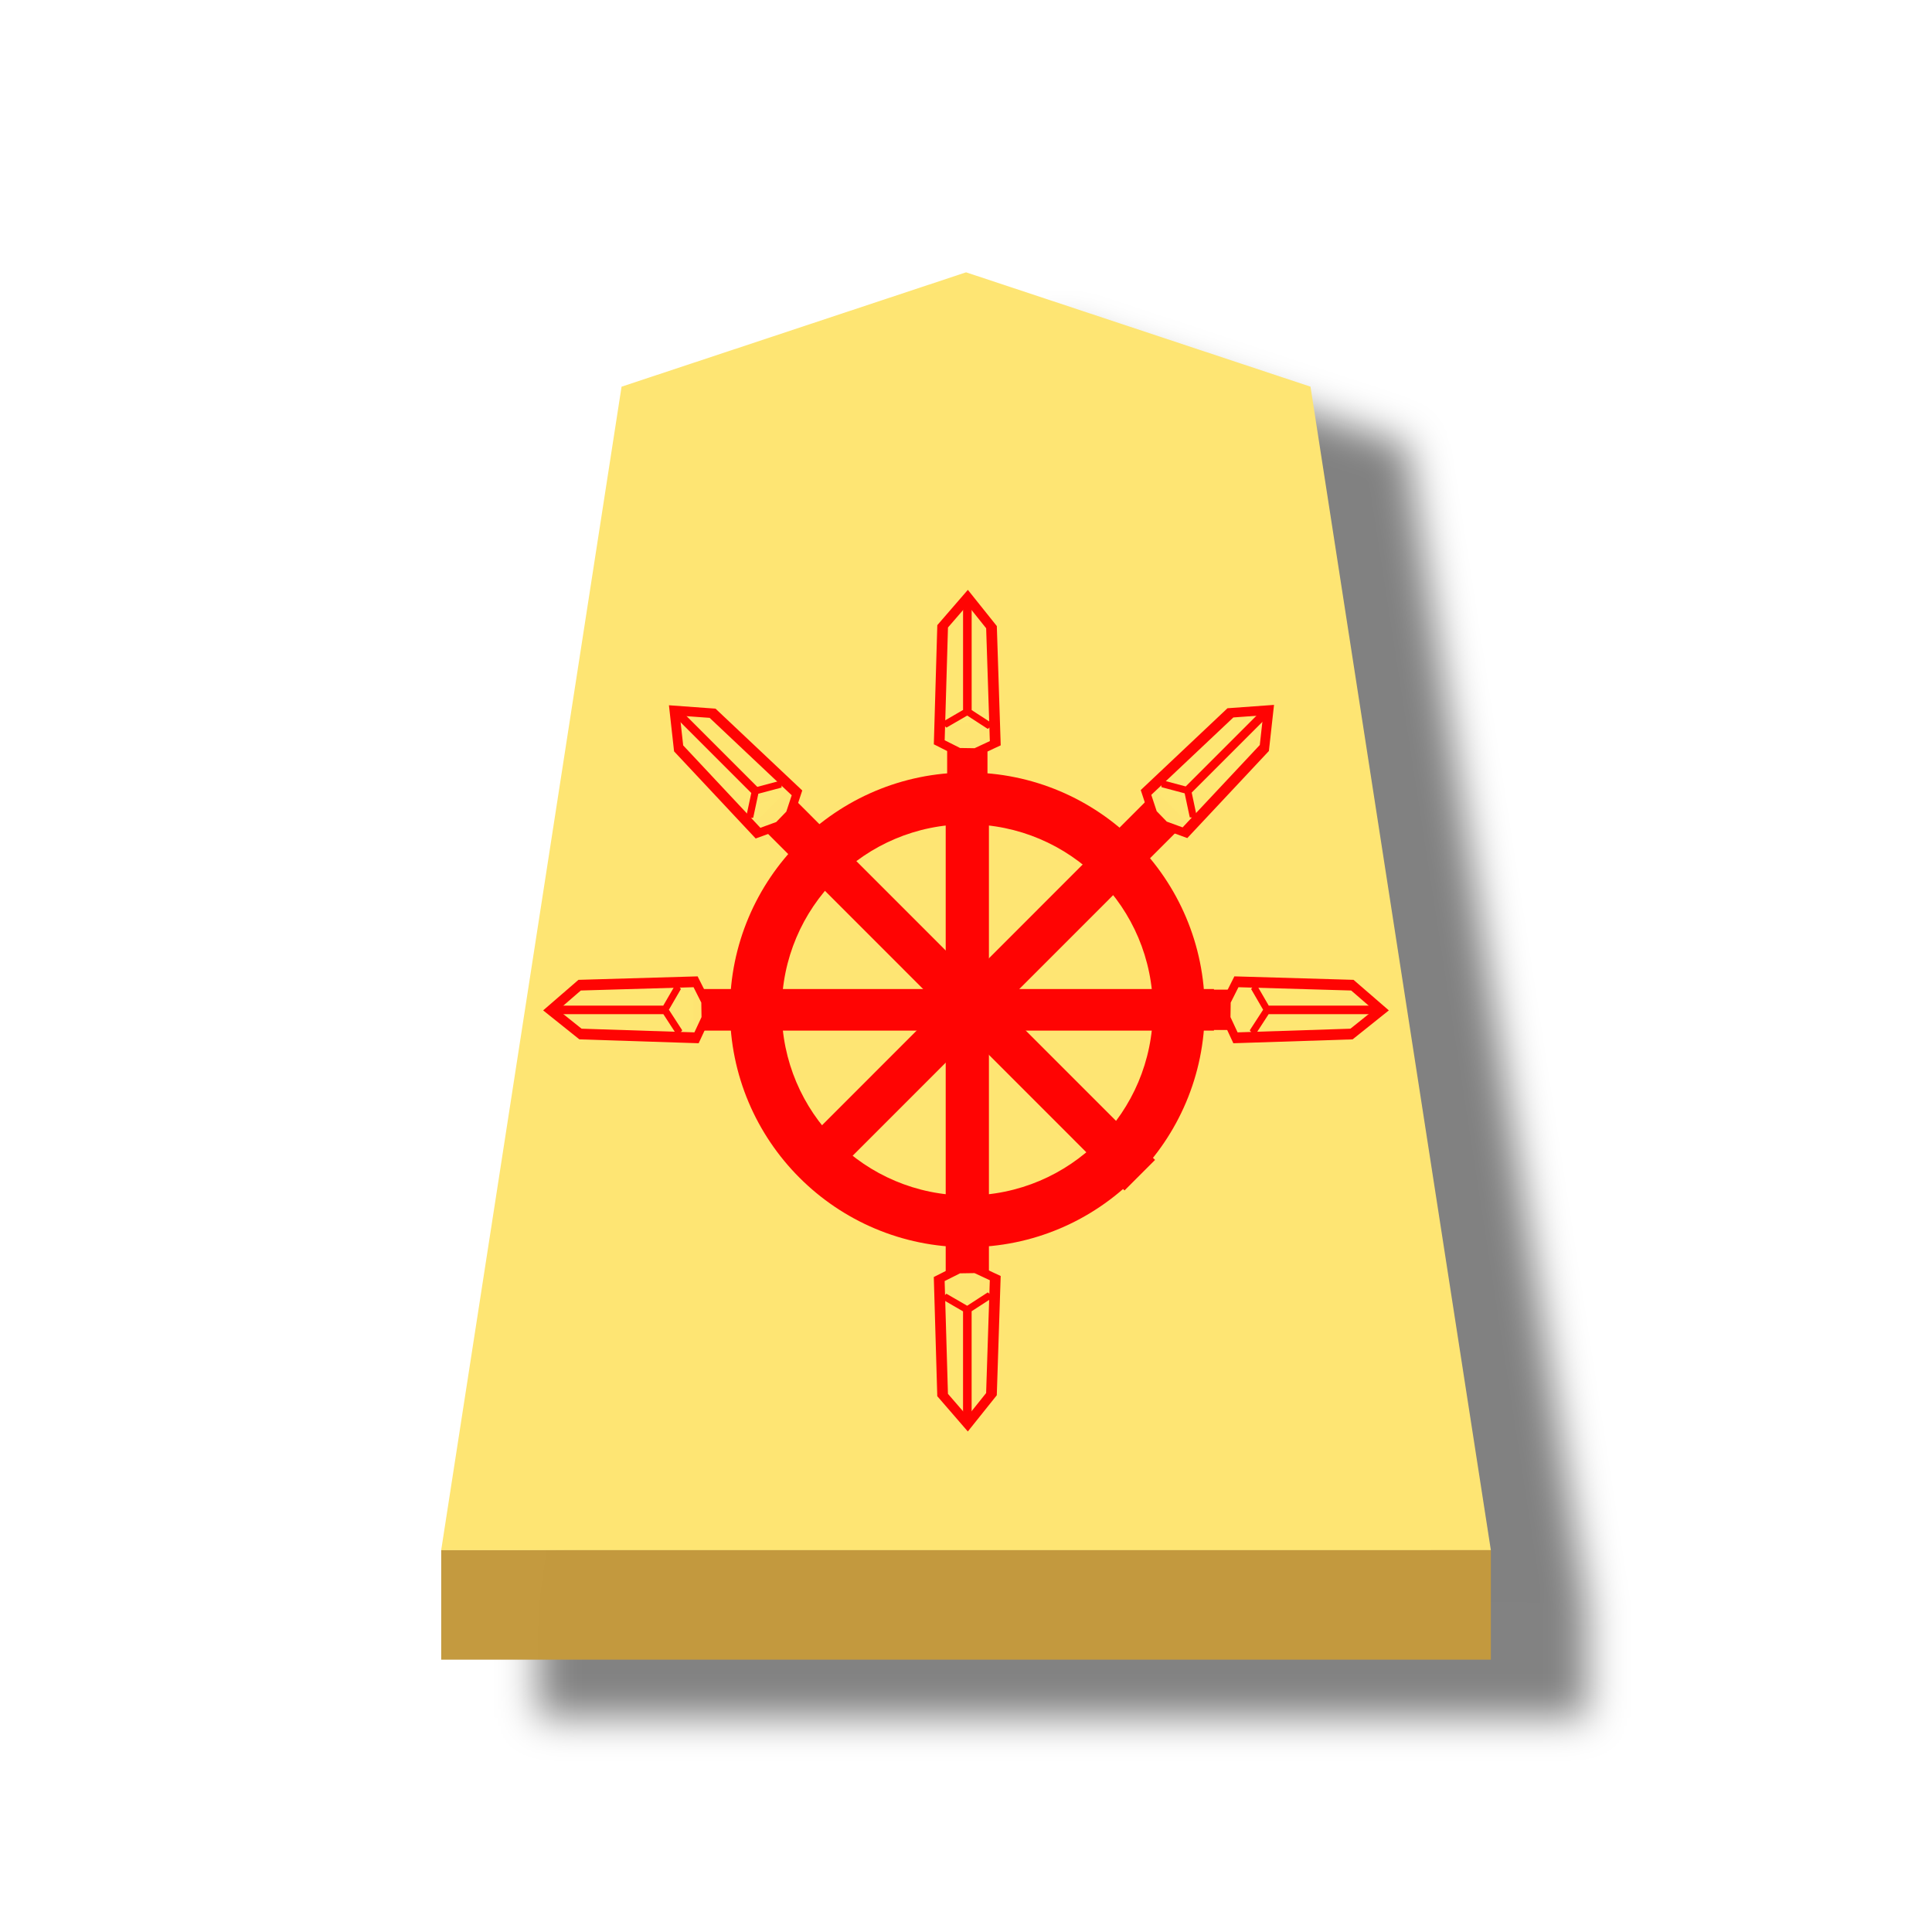
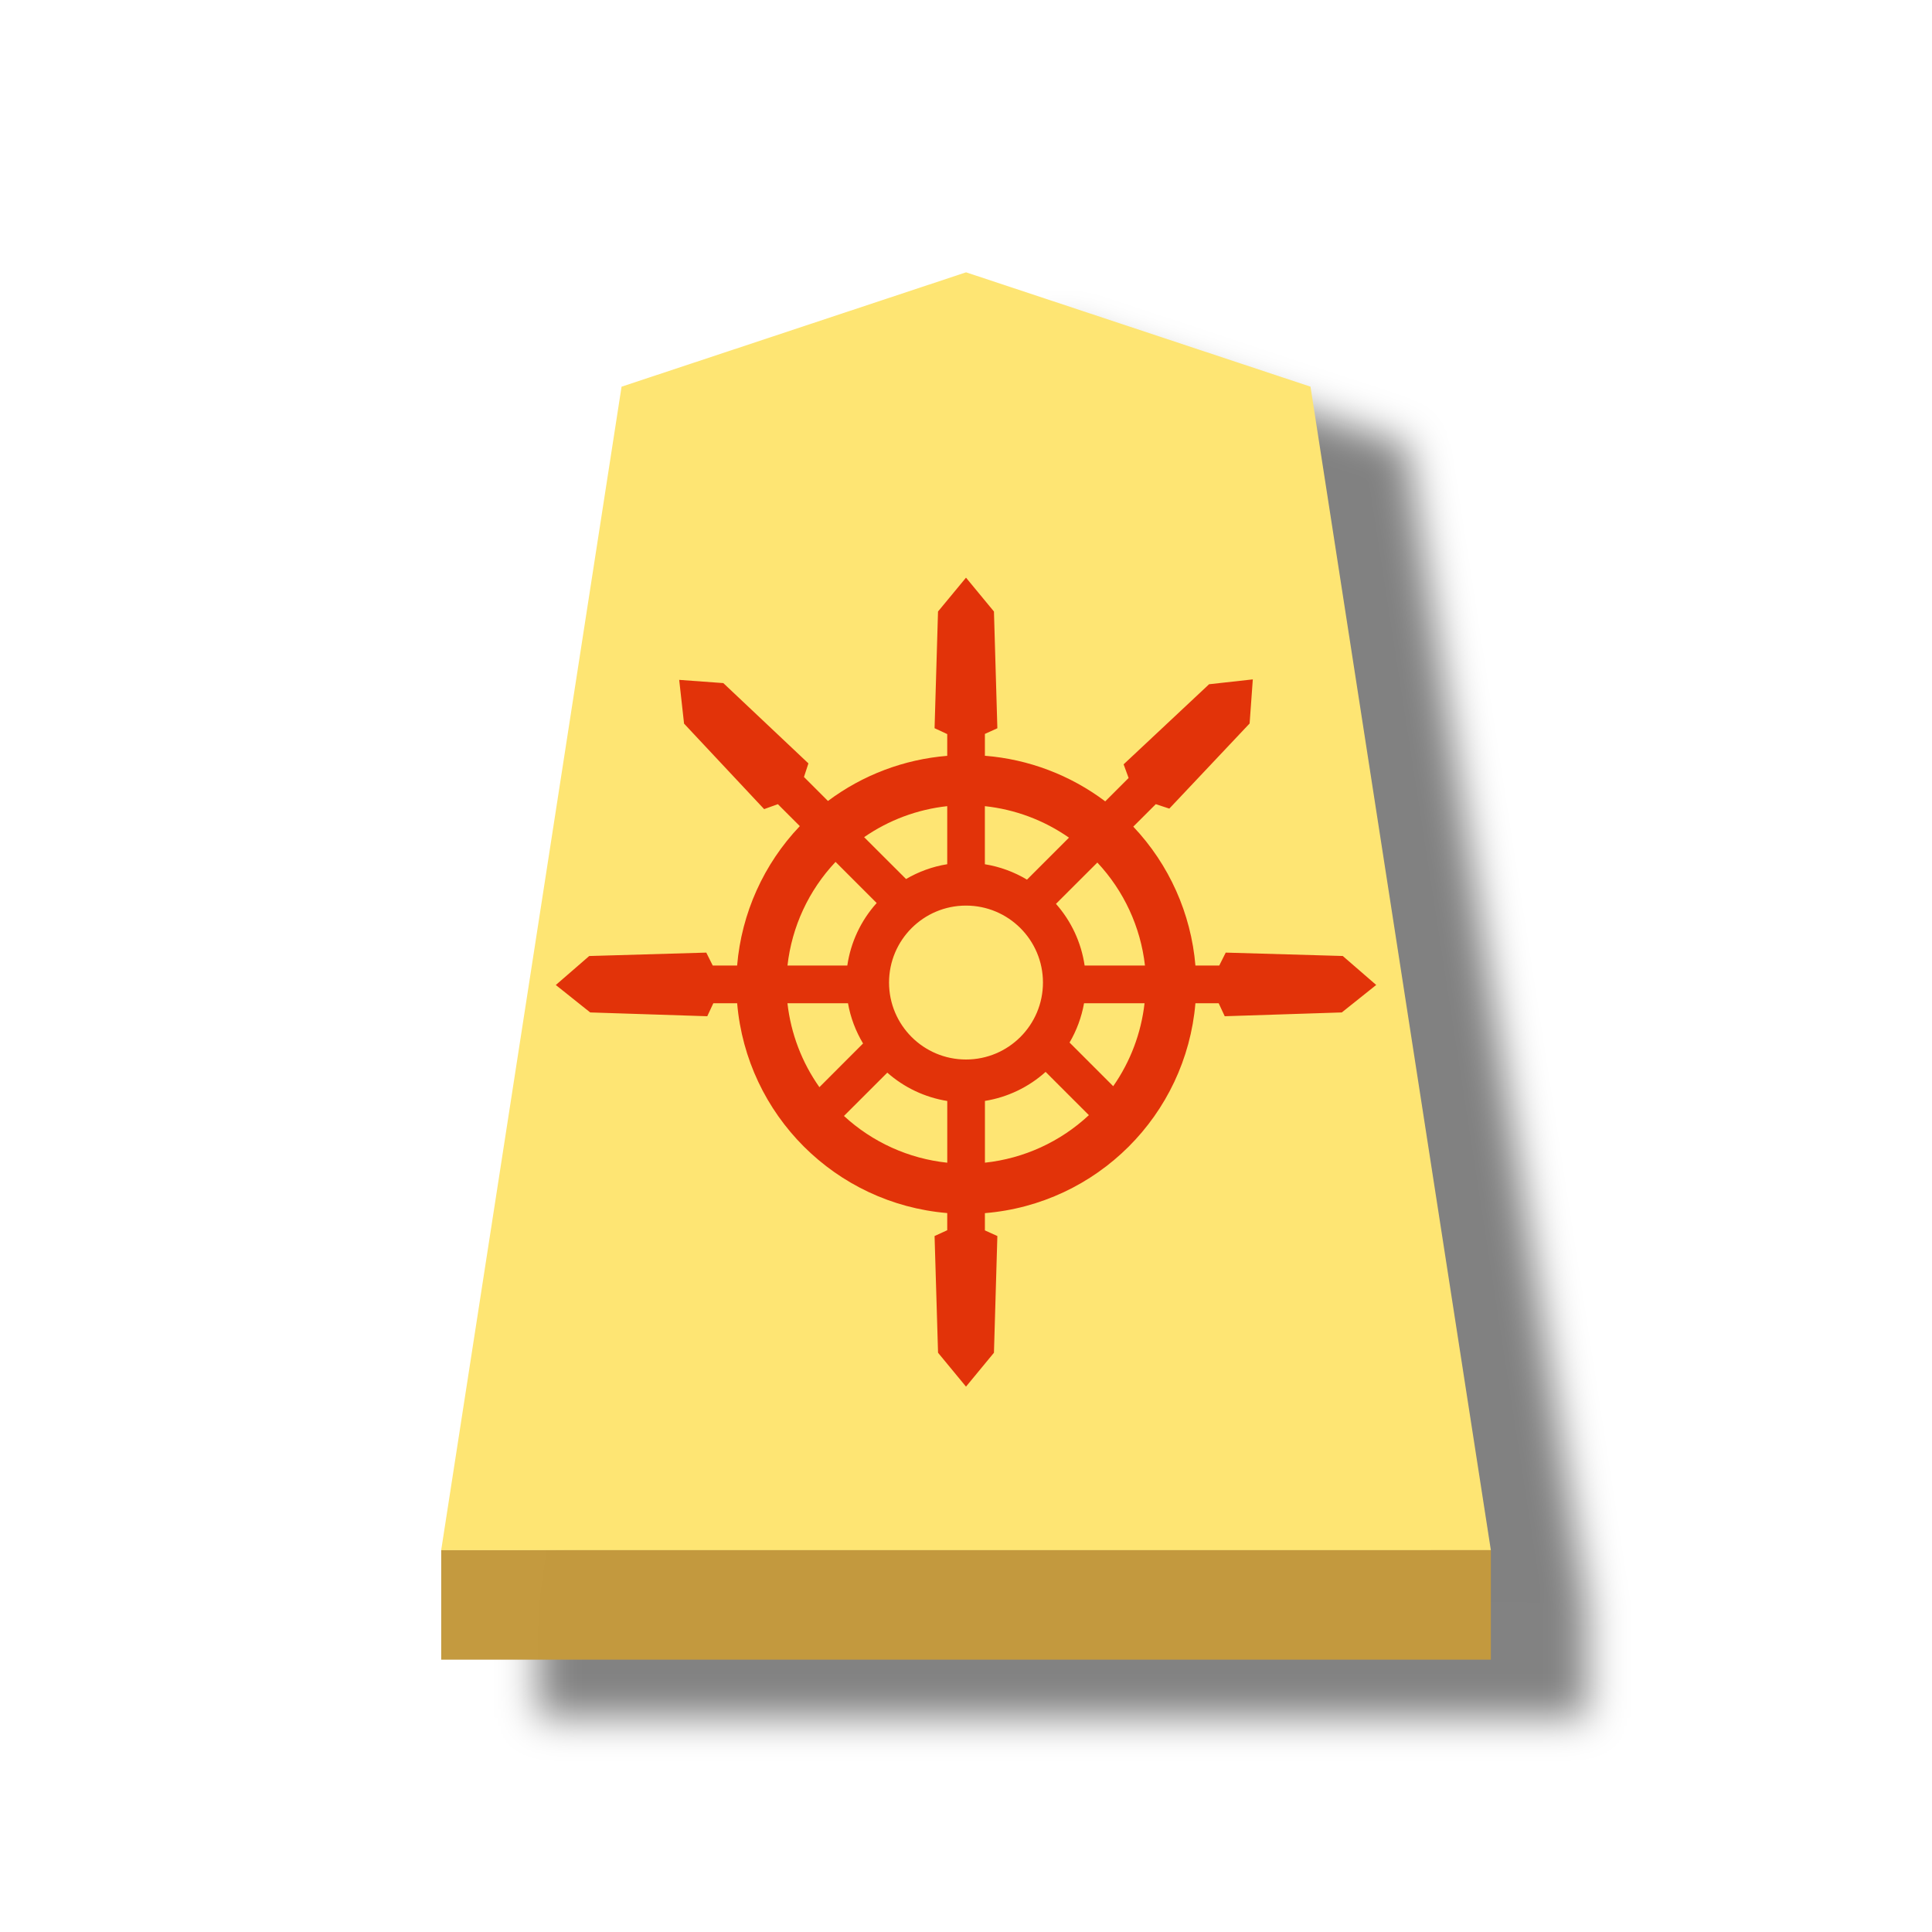
<svg xmlns="http://www.w3.org/2000/svg" viewBox="0 0 60 60">
  <defs>
    <filter id="0NY_svg__a" width="1.18" height="1.109" x="-.044" y="-.033" color-interpolation-filters="sRGB">
      <feFlood flood-color="#000" flood-opacity=".498" result="flood" />
      <feComposite in="flood" in2="SourceGraphic" operator="in" result="composite1" />
      <feGaussianBlur in="composite1" result="blur" stdDeviation="1" />
      <feOffset dx="5" dy="3" result="offset" />
      <feComposite in="SourceGraphic" in2="offset" result="composite2" />
    </filter>
  </defs>
  <g opacity=".99">
    <g filter="url(#0NY_svg__a)" transform="matrix(.6 0 0 .6 -286.1 -50.343)">
      <path fill="#fee572" d="m526.836 98-17.831 5.92-9.336 60.222H554l-9.335-60.223z" />
      <path fill="#c3983c" fill-opacity=".992" d="M499.67 164.142v5.668H554v-5.669z" />
    </g>
-     <g opacity=".99">
-       <path fill="red" stroke="red" stroke-width="4.938" d="M372.14 1666.57v-346.55h15v346.55z" transform="matrix(-.06281 0 0 .04588 53.886 -37.994)" />
-       <g stroke="red" stroke-width="4.938">
-         <path fill="#fee572" fill-opacity=".992" stroke-width="7.525" d="m373.444 1325.142-13.45-8.57 2.65-111.341 16.688-28.568 17.542 27.755 2.373 111.247-13.382 9.224z" transform="matrix(-.04432 0 0 .03237 46.864 -19.536)" />
-         <path fill="none" stroke-width="6.02" d="M379.551 1181.017v105.099l16.535 13.127m-16.535-13.127-16.317 14.496" transform="matrix(-.04432 0 0 .03237 46.864 -19.536)" />
-       </g>
-       <path fill="red" d="M30.042 23.99a7.37 7.37 0 0 1 7.372 7.372 7.37 7.37 0 0 1-7.372 7.371 7.37 7.37 0 0 1-7.372-7.372 7.37 7.37 0 0 1 7.372-7.37m0 1.608a5.764 5.764 0 0 0-5.764 5.764 5.764 5.764 0 0 0 5.764 5.763 5.764 5.764 0 0 0 5.763-5.763 5.764 5.764 0 0 0-5.763-5.764" />
-       <path fill="red" stroke="red" stroke-width="6.371" d="M372.14 1666.57v-346.55h15v346.55z" transform="matrix(-.06281 0 0 -.04588 53.886 100.77)" />
-       <g stroke="red" stroke-width="4.938">
-         <path fill="#fee572" fill-opacity=".992" stroke-width="7.525" d="m373.444 1325.142-13.45-8.57 2.65-111.341 16.688-28.568 17.542 27.755 2.373 111.247-13.382 9.224z" transform="matrix(-.04432 0 0 -.03237 46.863 82.31)" />
-         <path fill="none" stroke-width="6.02" d="M379.551 1181.017v105.099l16.535 13.127m-16.535-13.127-16.317 14.496" transform="matrix(-.04432 0 0 -.03237 46.863 82.31)" />
-       </g>
-       <path fill="red" stroke="red" stroke-width="6.371" d="M372.14 1666.57v-346.55h15v346.55z" transform="matrix(-.04441 .0444 .03244 .03245 -1.91 -34.543)" />
-       <path fill="red" stroke="red" stroke-width="6.371" d="M372.14 1666.57v-346.55h15v346.55z" transform="matrix(.04441 .0444 -.03244 .03245 62.23 -34.539)" />
-       <path fill="red" stroke="red" stroke-width="4.938" d="M372.14 1666.57v-346.55h15v346.55z" transform="matrix(0 -.06281 -.04588 0 98.939 55.206)" />
-       <g stroke="red" stroke-width="4.938">
-         <path fill="#fee572" fill-opacity=".992" stroke-width="7.525" d="m373.444 1325.142-13.45-8.57 2.65-111.341 16.688-28.568 17.542 27.755 2.373 111.247-13.382 9.224z" transform="matrix(0 -.04432 -.03237 0 80.986 48.185)" />
-         <path fill="none" stroke-width="6.02" d="M379.551 1181.017v105.099l16.535 13.127m-16.535-13.127-16.317 14.496" transform="matrix(0 -.04432 -.03237 0 80.986 48.185)" />
-       </g>
-       <path fill="red" stroke="red" stroke-width="5.575" d="M372.14 1666.57v-346.55h15v346.55z" transform="matrix(0 -.06281 .04588 0 -38.89 55.206)" />
-       <g stroke="red" stroke-width="4.938">
-         <path fill="#fee572" fill-opacity=".992" stroke-width="7.525" d="m373.444 1325.142-13.45-8.57 2.65-111.341 16.688-28.568 17.542 27.755 2.373 111.247-13.382 9.224z" transform="matrix(0 -.04432 .03237 0 -20.986 48.185)" />
-         <path fill="none" stroke-width="6.02" d="M379.551 1181.017v105.099l16.535 13.127m-16.535-13.127-16.317 14.496" transform="matrix(0 -.04432 .03237 0 -20.986 48.185)" />
-       </g>
-       <g stroke="red" stroke-width="4.938">
-         <path fill="#fee572" fill-opacity=".992" stroke-width="7.525" d="m373.444 1325.142-13.45-8.57 2.65-111.341 16.688-28.568 17.542 27.755 2.373 111.247-13.382 9.224z" transform="rotate(-44.997 -.48 25.094)scale(.04432 .03238)" />
-         <path fill="none" stroke-width="6.02" d="M379.551 1181.017v105.099l16.535 13.127m-16.535-13.127-16.317 14.496" transform="rotate(-44.997 -.48 25.094)scale(.04432 .03238)" />
-       </g>
-       <g stroke="red" stroke-width="4.938">
-         <path fill="#fee572" fill-opacity=".992" stroke-width="7.525" d="m373.444 1325.142-13.45-8.57 2.65-111.341 16.688-28.568 17.542 27.755 2.373 111.247-13.382 9.224z" transform="rotate(45 30.649 97.92)scale(-.04432 .03237)" />
-         <path fill="none" stroke-width="6.02" d="M379.551 1181.017v105.099l16.535 13.127m-16.535-13.127-16.317 14.496" transform="rotate(45 30.649 97.92)scale(-.04432 .03237)" />
-       </g>
-     </g>
+     <path fill="#e13007" fill-opacity=".992" d="m30 17.94-.099.12-.77.931-.107 3.624.393.183v.675a7.15 7.15 0 0 0-3.704 1.402l-.745-.745.138-.422-2.643-2.494-1.37-.1.151 1.359 2.487 2.655.426-.154.682.682a7.15 7.15 0 0 0-1.947 4.33h-.757l-.201-.402-3.635.106-1.038.9 1.068.852 3.636.118.188-.403h.74a7.15 7.15 0 0 0 6.524 6.516v.533l-.393.18.108 3.625.868 1.052.868-1.052.106-3.625-.387-.175v-.536a7.15 7.15 0 0 0 6.538-6.518h.722l.188.403 3.636-.118 1.068-.853-1.038-.9-3.635-.105-.201.401h-.74a7.15 7.15 0 0 0-1.93-4.313l.699-.698.42.138 2.494-2.644.099-1.369-1.358.151-2.654 2.487.155.424-.726.726a7.15 7.15 0 0 0-3.737-1.416v-.679l.387-.175-.106-3.626zm-.583 7.096v1.803c-.458.073-.89.233-1.279.46l-1.302-1.3a5.6 5.6 0 0 1 2.58-.963m1.17 0a5.6 5.6 0 0 1 2.612.978l-1.304 1.304a3.7 3.7 0 0 0-1.308-.478zm-4.637 1.731 1.277 1.277a3.7 3.7 0 0 0-.912 1.941h-1.858a5.6 5.6 0 0 1 1.493-3.218m8.13.02a5.6 5.6 0 0 1 1.479 3.198h-1.874a3.7 3.7 0 0 0-.89-1.915ZM30 28.124a2.39 2.39 0 0 1 2.39 2.39 2.39 2.39 0 0 1-2.39 2.39 2.39 2.39 0 0 1-2.39-2.39 2.39 2.39 0 0 1 2.39-2.39m-5.545 3.032h1.88c.079.449.241.871.468 1.25l-1.356 1.357a5.6 5.6 0 0 1-.992-2.607m9.21 0h1.88a5.6 5.6 0 0 1-.973 2.577l-1.356-1.356a3.7 3.7 0 0 0 .45-1.22m-1.194 2.131 1.344 1.344a5.6 5.6 0 0 1-3.228 1.476V34.19a3.7 3.7 0 0 0 1.884-.901m-4.916.023a3.7 3.7 0 0 0 1.862.88v1.917a5.6 5.6 0 0 1-3.208-1.452z" color="#000" style="-inkscape-stroke:none" />
  </g>
</svg>
